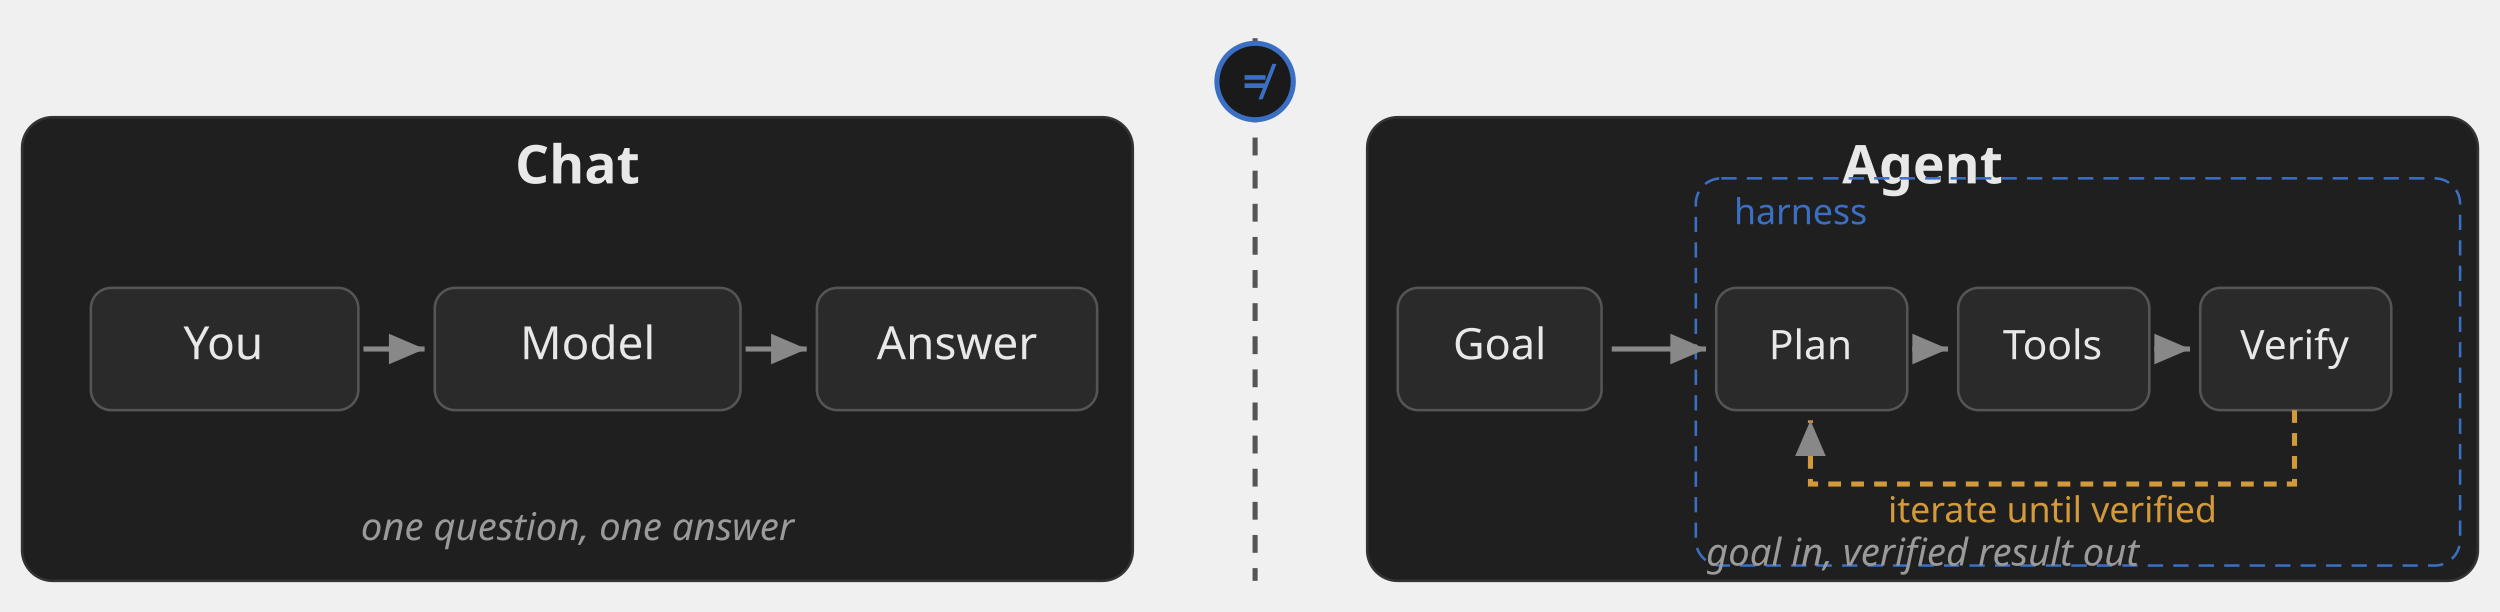
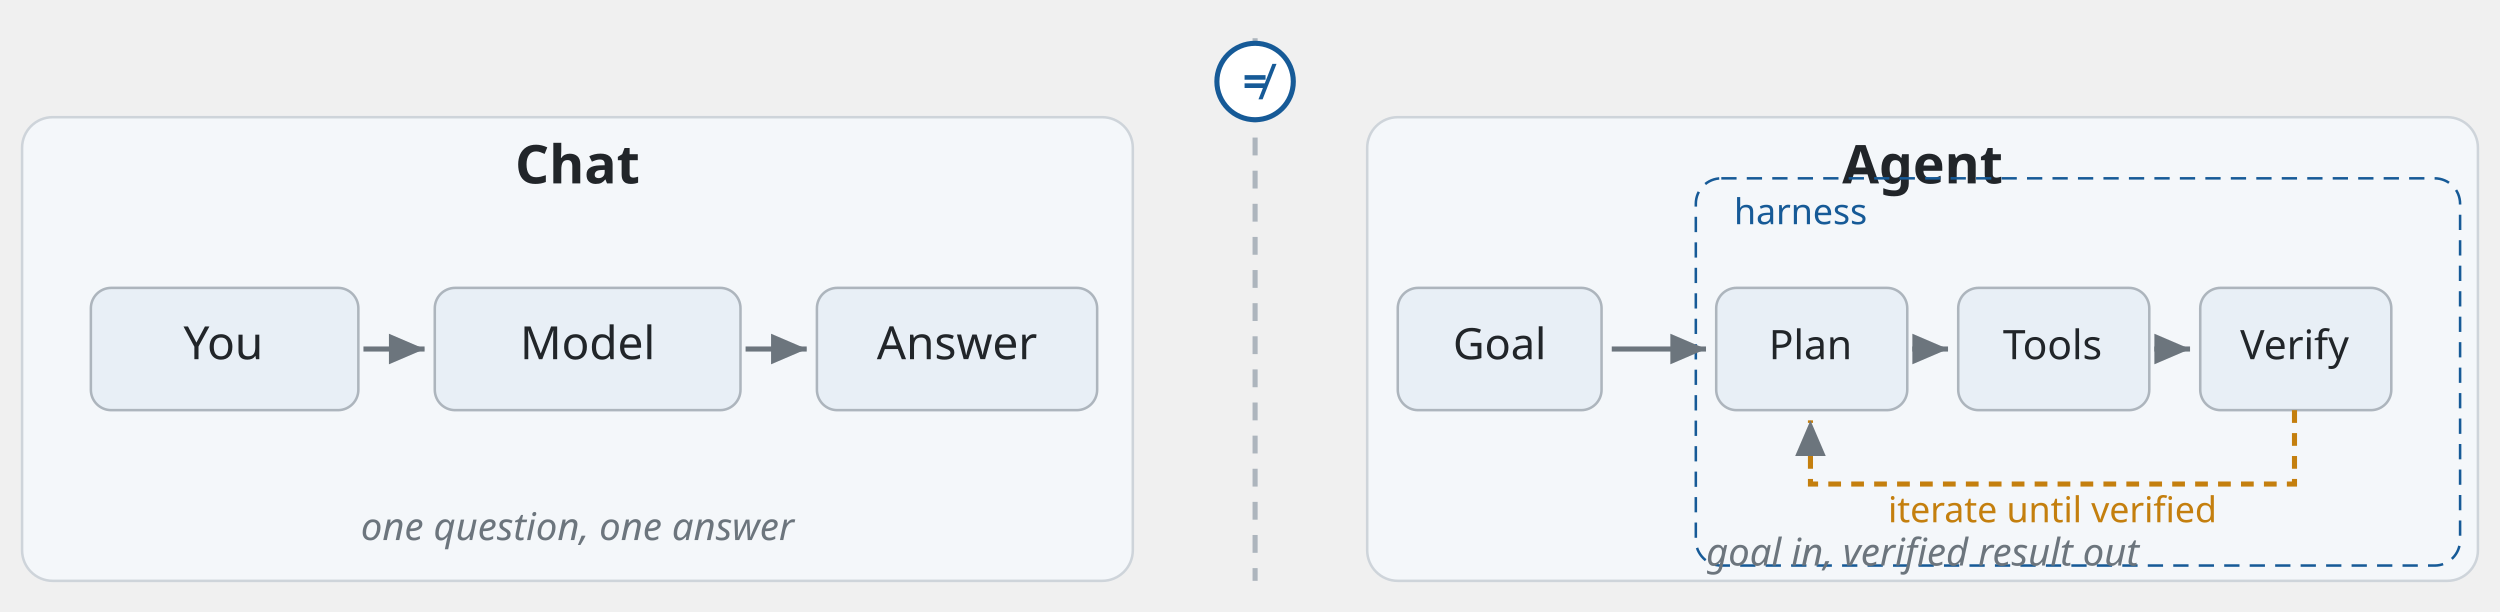
<svg xmlns="http://www.w3.org/2000/svg" width="920" height="225" viewBox="0 0 980 240" font-family="Segoe UI,system-ui,sans-serif">
  <defs>
    <marker id="ar1" markerWidth="8" markerHeight="8" refX="7" refY="3" orient="auto">
-       <path d="M0,0 L7,3 L0,6 Z" fill="#888" />
+       <path d="M0,0 L7,3 L0,6 Z" fill="#6c757d" />
    </marker>
  </defs>
-   <line x1="492" y1="15" x2="492" y2="228" stroke="#555" stroke-width="2" stroke-dasharray="7 6" />
-   <circle cx="492" cy="32" r="15" fill="#1a1a1a" stroke="#3b6fc4" stroke-width="2" />
-   <text x="492" y="38" text-anchor="middle" font-size="17" font-weight="700" fill="#3b6fc4">≠</text>
-   <rect x="8" y="46" width="436" height="182" rx="12" fill="#1f1f1f" stroke="#333" />
-   <text x="226" y="72" text-anchor="middle" font-size="21" font-weight="700" fill="#e8e8e8">Chat</text>
-   <rect x="35" y="113" width="105" height="48" rx="8" fill="#2a2a2a" stroke="#555" />
-   <text x="87" y="141" text-anchor="middle" font-size="18" fill="#e8e8e8">You</text>
-   <rect x="170" y="113" width="120" height="48" rx="8" fill="#2a2a2a" stroke="#555" />
-   <text x="230" y="141" text-anchor="middle" font-size="18" fill="#e8e8e8">Model</text>
-   <rect x="320" y="113" width="110" height="48" rx="8" fill="#2a2a2a" stroke="#555" />
-   <text x="375" y="141" text-anchor="middle" font-size="18" fill="#e8e8e8">Answer</text>
-   <line x1="142" y1="137" x2="166" y2="137" stroke="#888" stroke-width="2" marker-end="url(#ar1)" />
-   <line x1="292" y1="137" x2="316" y2="137" stroke="#888" stroke-width="2" marker-end="url(#ar1)" />
-   <text x="226" y="212" text-anchor="middle" font-size="15" font-style="italic" fill="#9a9a9a">one question, one answer</text>
-   <rect x="536" y="46" width="436" height="182" rx="12" fill="#1f1f1f" stroke="#333" />
-   <text x="754" y="72" text-anchor="middle" font-size="21" font-weight="700" fill="#e8e8e8">Agent</text>
-   <rect x="548" y="113" width="80" height="48" rx="8" fill="#2a2a2a" stroke="#555" />
-   <text x="588" y="141" text-anchor="middle" font-size="17" fill="#e8e8e8">Goal</text>
-   <rect x="665" y="70" width="300" height="152" rx="10" fill="none" stroke="#3b6fc4" stroke-dasharray="6 4" />
-   <text x="680" y="88" font-size="14" fill="#3b6fc4">harness</text>
-   <rect x="673" y="113" width="75" height="48" rx="8" fill="#2a2a2a" stroke="#555" />
-   <text x="710" y="141" text-anchor="middle" font-size="16" fill="#e8e8e8">Plan</text>
-   <rect x="768" y="113" width="75" height="48" rx="8" fill="#2a2a2a" stroke="#555" />
-   <text x="805" y="141" text-anchor="middle" font-size="16" fill="#e8e8e8">Tools</text>
-   <rect x="863" y="113" width="75" height="48" rx="8" fill="#2a2a2a" stroke="#555" />
-   <text x="900" y="141" text-anchor="middle" font-size="16" fill="#e8e8e8">Verify</text>
-   <line x1="632" y1="137" x2="669" y2="137" stroke="#888" stroke-width="2" marker-end="url(#ar1)" />
-   <line x1="750" y1="137" x2="764" y2="137" stroke="#888" stroke-width="2" marker-end="url(#ar1)" />
-   <line x1="845" y1="137" x2="859" y2="137" stroke="#888" stroke-width="2" marker-end="url(#ar1)" />
-   <path d="M 900 161 L 900 190 L 710 190 L 710 165" fill="none" stroke="#d29a3a" stroke-width="2" stroke-dasharray="5 4" marker-end="url(#ar1)" />
-   <text x="805" y="205" text-anchor="middle" font-size="14" fill="#d29a3a">iterate until verified</text>
-   <text x="754" y="222" text-anchor="middle" font-size="15" font-style="italic" fill="#9a9a9a">goal in, verified result out</text>
+   <line x1="492" y1="15" x2="492" y2="228" stroke="#adb5bd" stroke-width="2" stroke-dasharray="7 6" />
+   <circle cx="492" cy="32" r="15" fill="#ffffff" stroke="#165A97" stroke-width="2" />
+   <text x="492" y="38" text-anchor="middle" font-size="17" font-weight="700" fill="#165A97">≠</text>
+   <rect x="8" y="46" width="436" height="182" rx="12" fill="#f4f7fa" stroke="#ced4da" />
+   <text x="226" y="72" text-anchor="middle" font-size="21" font-weight="700" fill="#212529">Chat</text>
+   <rect x="35" y="113" width="105" height="48" rx="8" fill="#e8eff6" stroke="#adb5bd" />
+   <text x="87" y="141" text-anchor="middle" font-size="18" fill="#212529">You</text>
+   <rect x="170" y="113" width="120" height="48" rx="8" fill="#e8eff6" stroke="#adb5bd" />
+   <text x="230" y="141" text-anchor="middle" font-size="18" fill="#212529">Model</text>
+   <rect x="320" y="113" width="110" height="48" rx="8" fill="#e8eff6" stroke="#adb5bd" />
+   <text x="375" y="141" text-anchor="middle" font-size="18" fill="#212529">Answer</text>
+   <line x1="142" y1="137" x2="166" y2="137" stroke="#6c757d" stroke-width="2" marker-end="url(#ar1)" />
+   <line x1="292" y1="137" x2="316" y2="137" stroke="#6c757d" stroke-width="2" marker-end="url(#ar1)" />
+   <text x="226" y="212" text-anchor="middle" font-size="15" font-style="italic" fill="#6c757d">one question, one answer</text>
+   <rect x="536" y="46" width="436" height="182" rx="12" fill="#f4f7fa" stroke="#ced4da" />
+   <text x="754" y="72" text-anchor="middle" font-size="21" font-weight="700" fill="#212529">Agent</text>
+   <rect x="548" y="113" width="80" height="48" rx="8" fill="#e8eff6" stroke="#adb5bd" />
+   <text x="588" y="141" text-anchor="middle" font-size="17" fill="#212529">Goal</text>
+   <rect x="665" y="70" width="300" height="152" rx="10" fill="none" stroke="#165A97" stroke-dasharray="6 4" />
+   <text x="680" y="88" font-size="14" fill="#165A97">harness</text>
+   <rect x="673" y="113" width="75" height="48" rx="8" fill="#e8eff6" stroke="#adb5bd" />
+   <text x="710" y="141" text-anchor="middle" font-size="16" fill="#212529">Plan</text>
+   <rect x="768" y="113" width="75" height="48" rx="8" fill="#e8eff6" stroke="#adb5bd" />
+   <text x="805" y="141" text-anchor="middle" font-size="16" fill="#212529">Tools</text>
+   <rect x="863" y="113" width="75" height="48" rx="8" fill="#e8eff6" stroke="#adb5bd" />
+   <text x="900" y="141" text-anchor="middle" font-size="16" fill="#212529">Verify</text>
+   <line x1="632" y1="137" x2="669" y2="137" stroke="#6c757d" stroke-width="2" marker-end="url(#ar1)" />
+   <line x1="750" y1="137" x2="764" y2="137" stroke="#6c757d" stroke-width="2" marker-end="url(#ar1)" />
+   <line x1="845" y1="137" x2="859" y2="137" stroke="#6c757d" stroke-width="2" marker-end="url(#ar1)" />
+   <path d="M 900 161 L 900 190 L 710 190 L 710 165" fill="none" stroke="#c47f0e" stroke-width="2" stroke-dasharray="5 4" marker-end="url(#ar1)" />
+   <text x="805" y="205" text-anchor="middle" font-size="14" fill="#c47f0e">iterate until verified</text>
+   <text x="754" y="222" text-anchor="middle" font-size="15" font-style="italic" fill="#6c757d">goal in, verified result out</text>
</svg>
